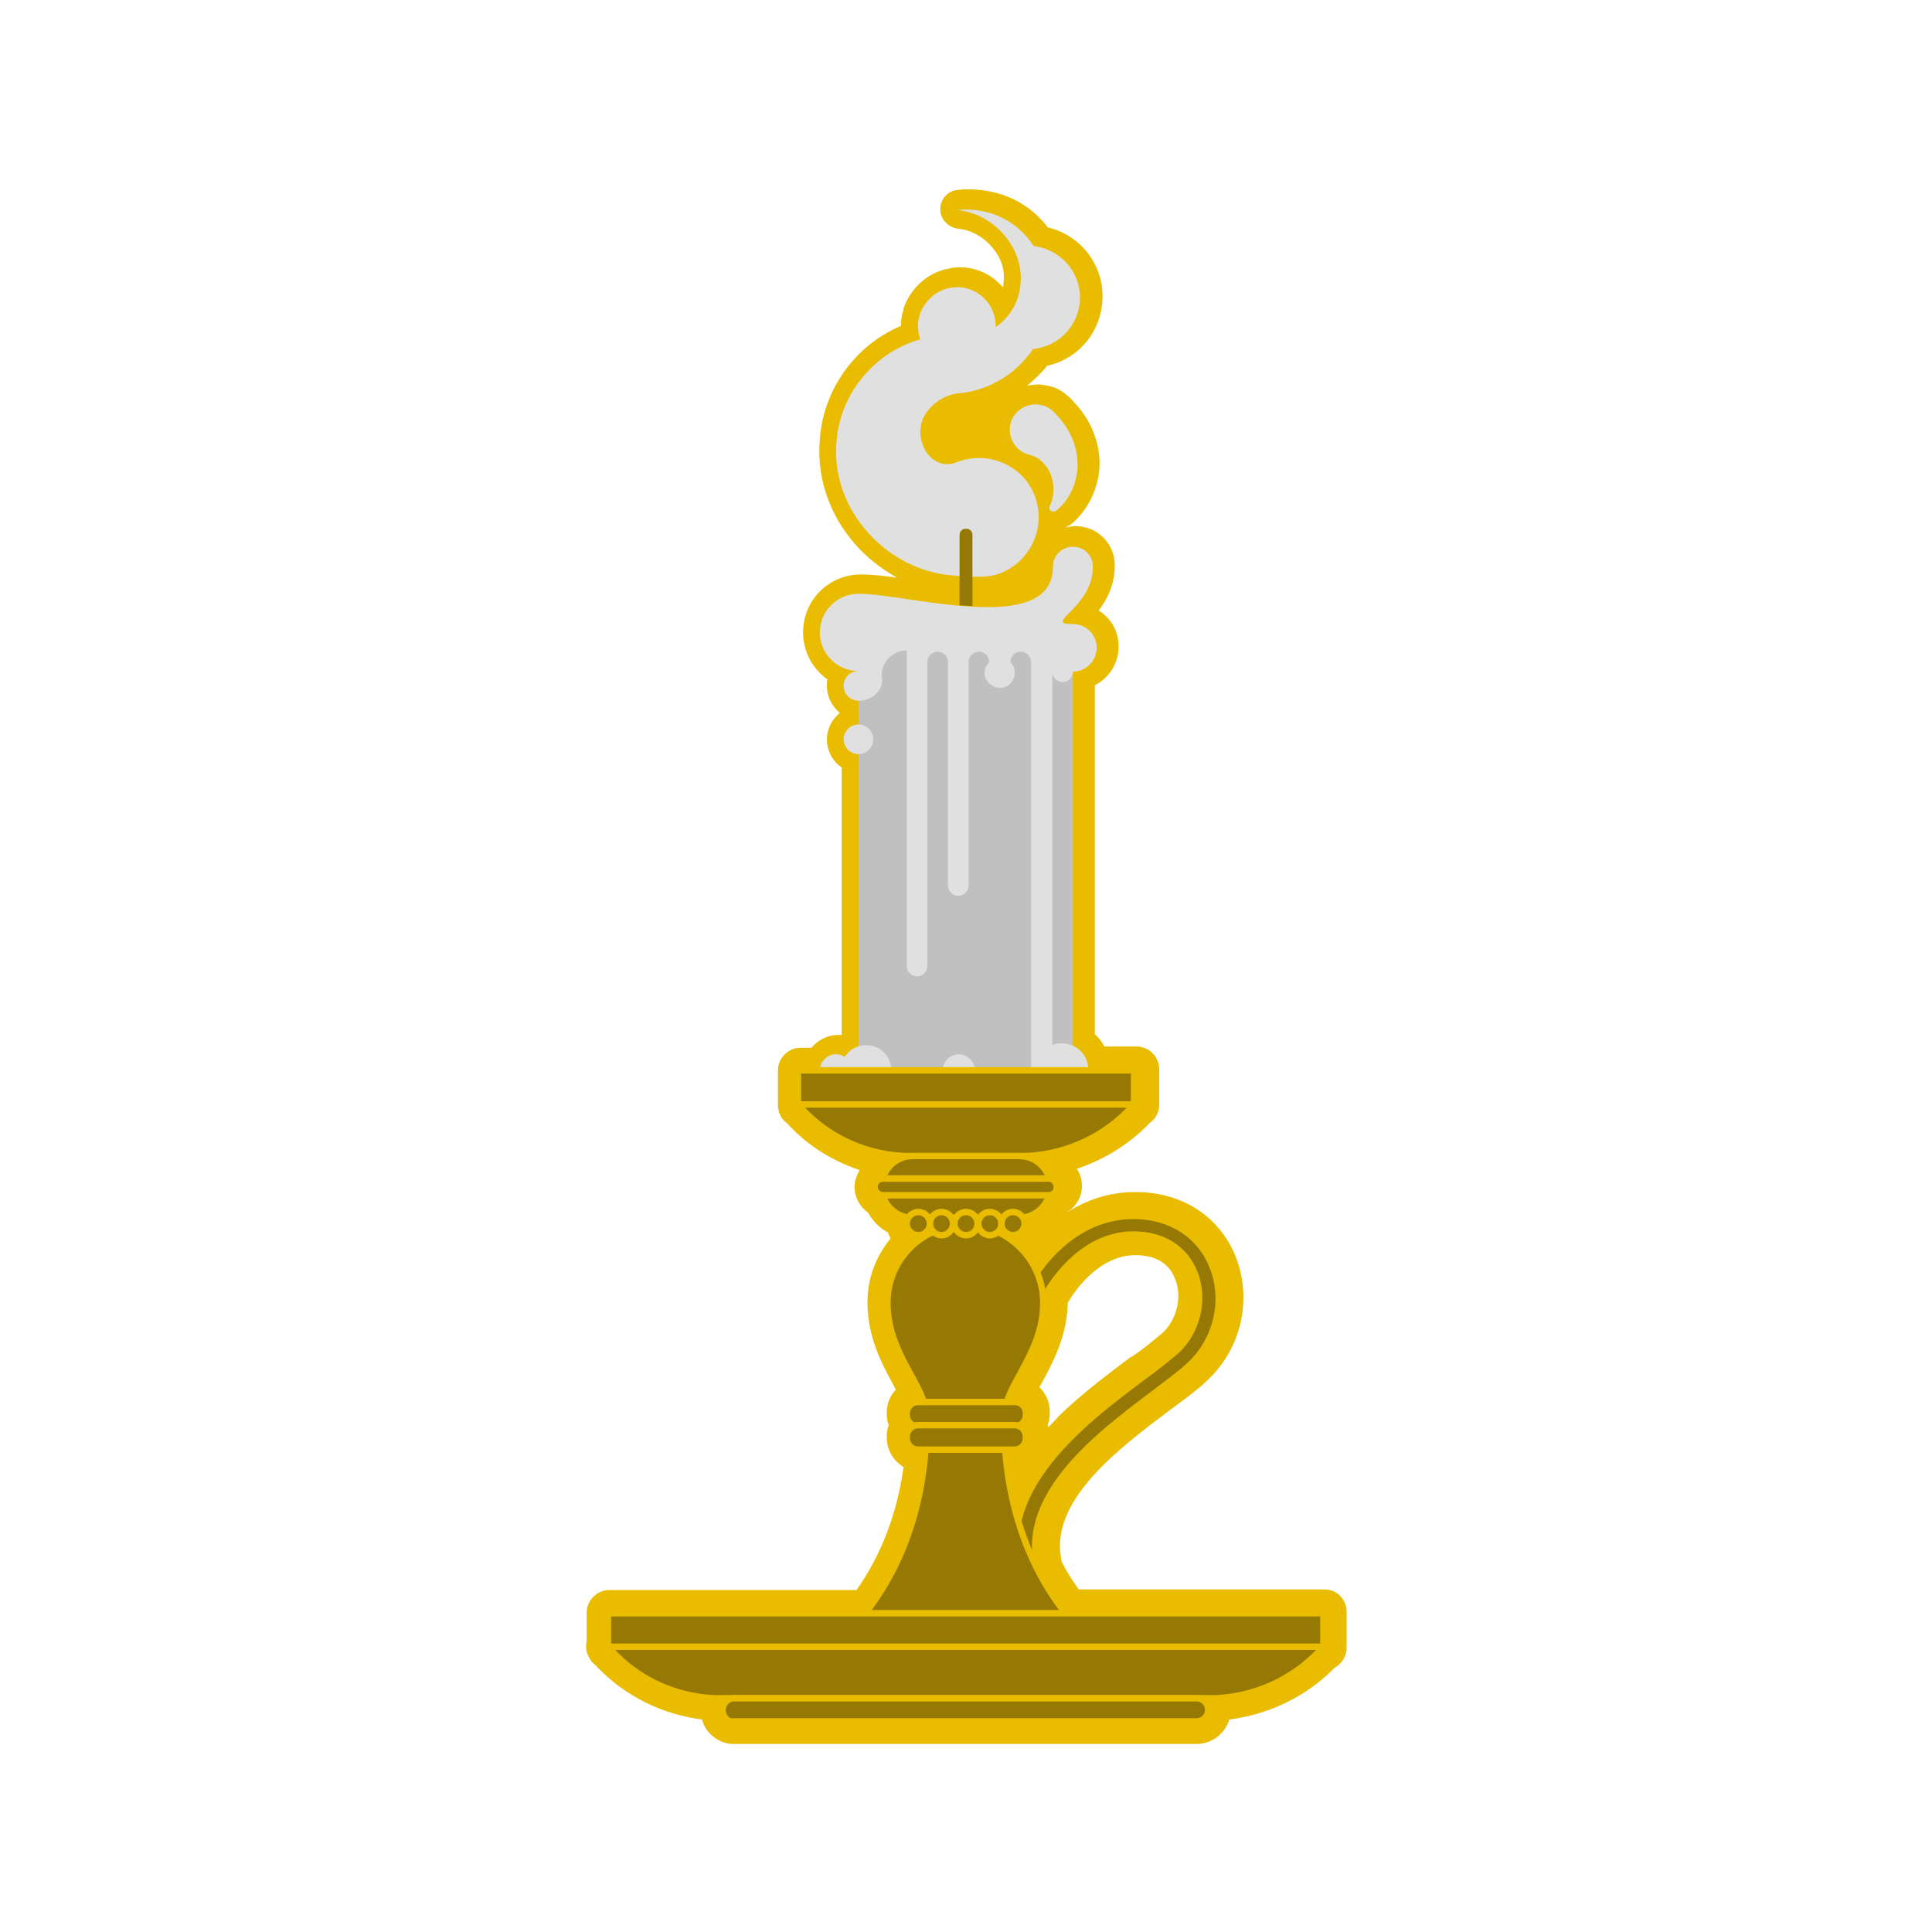
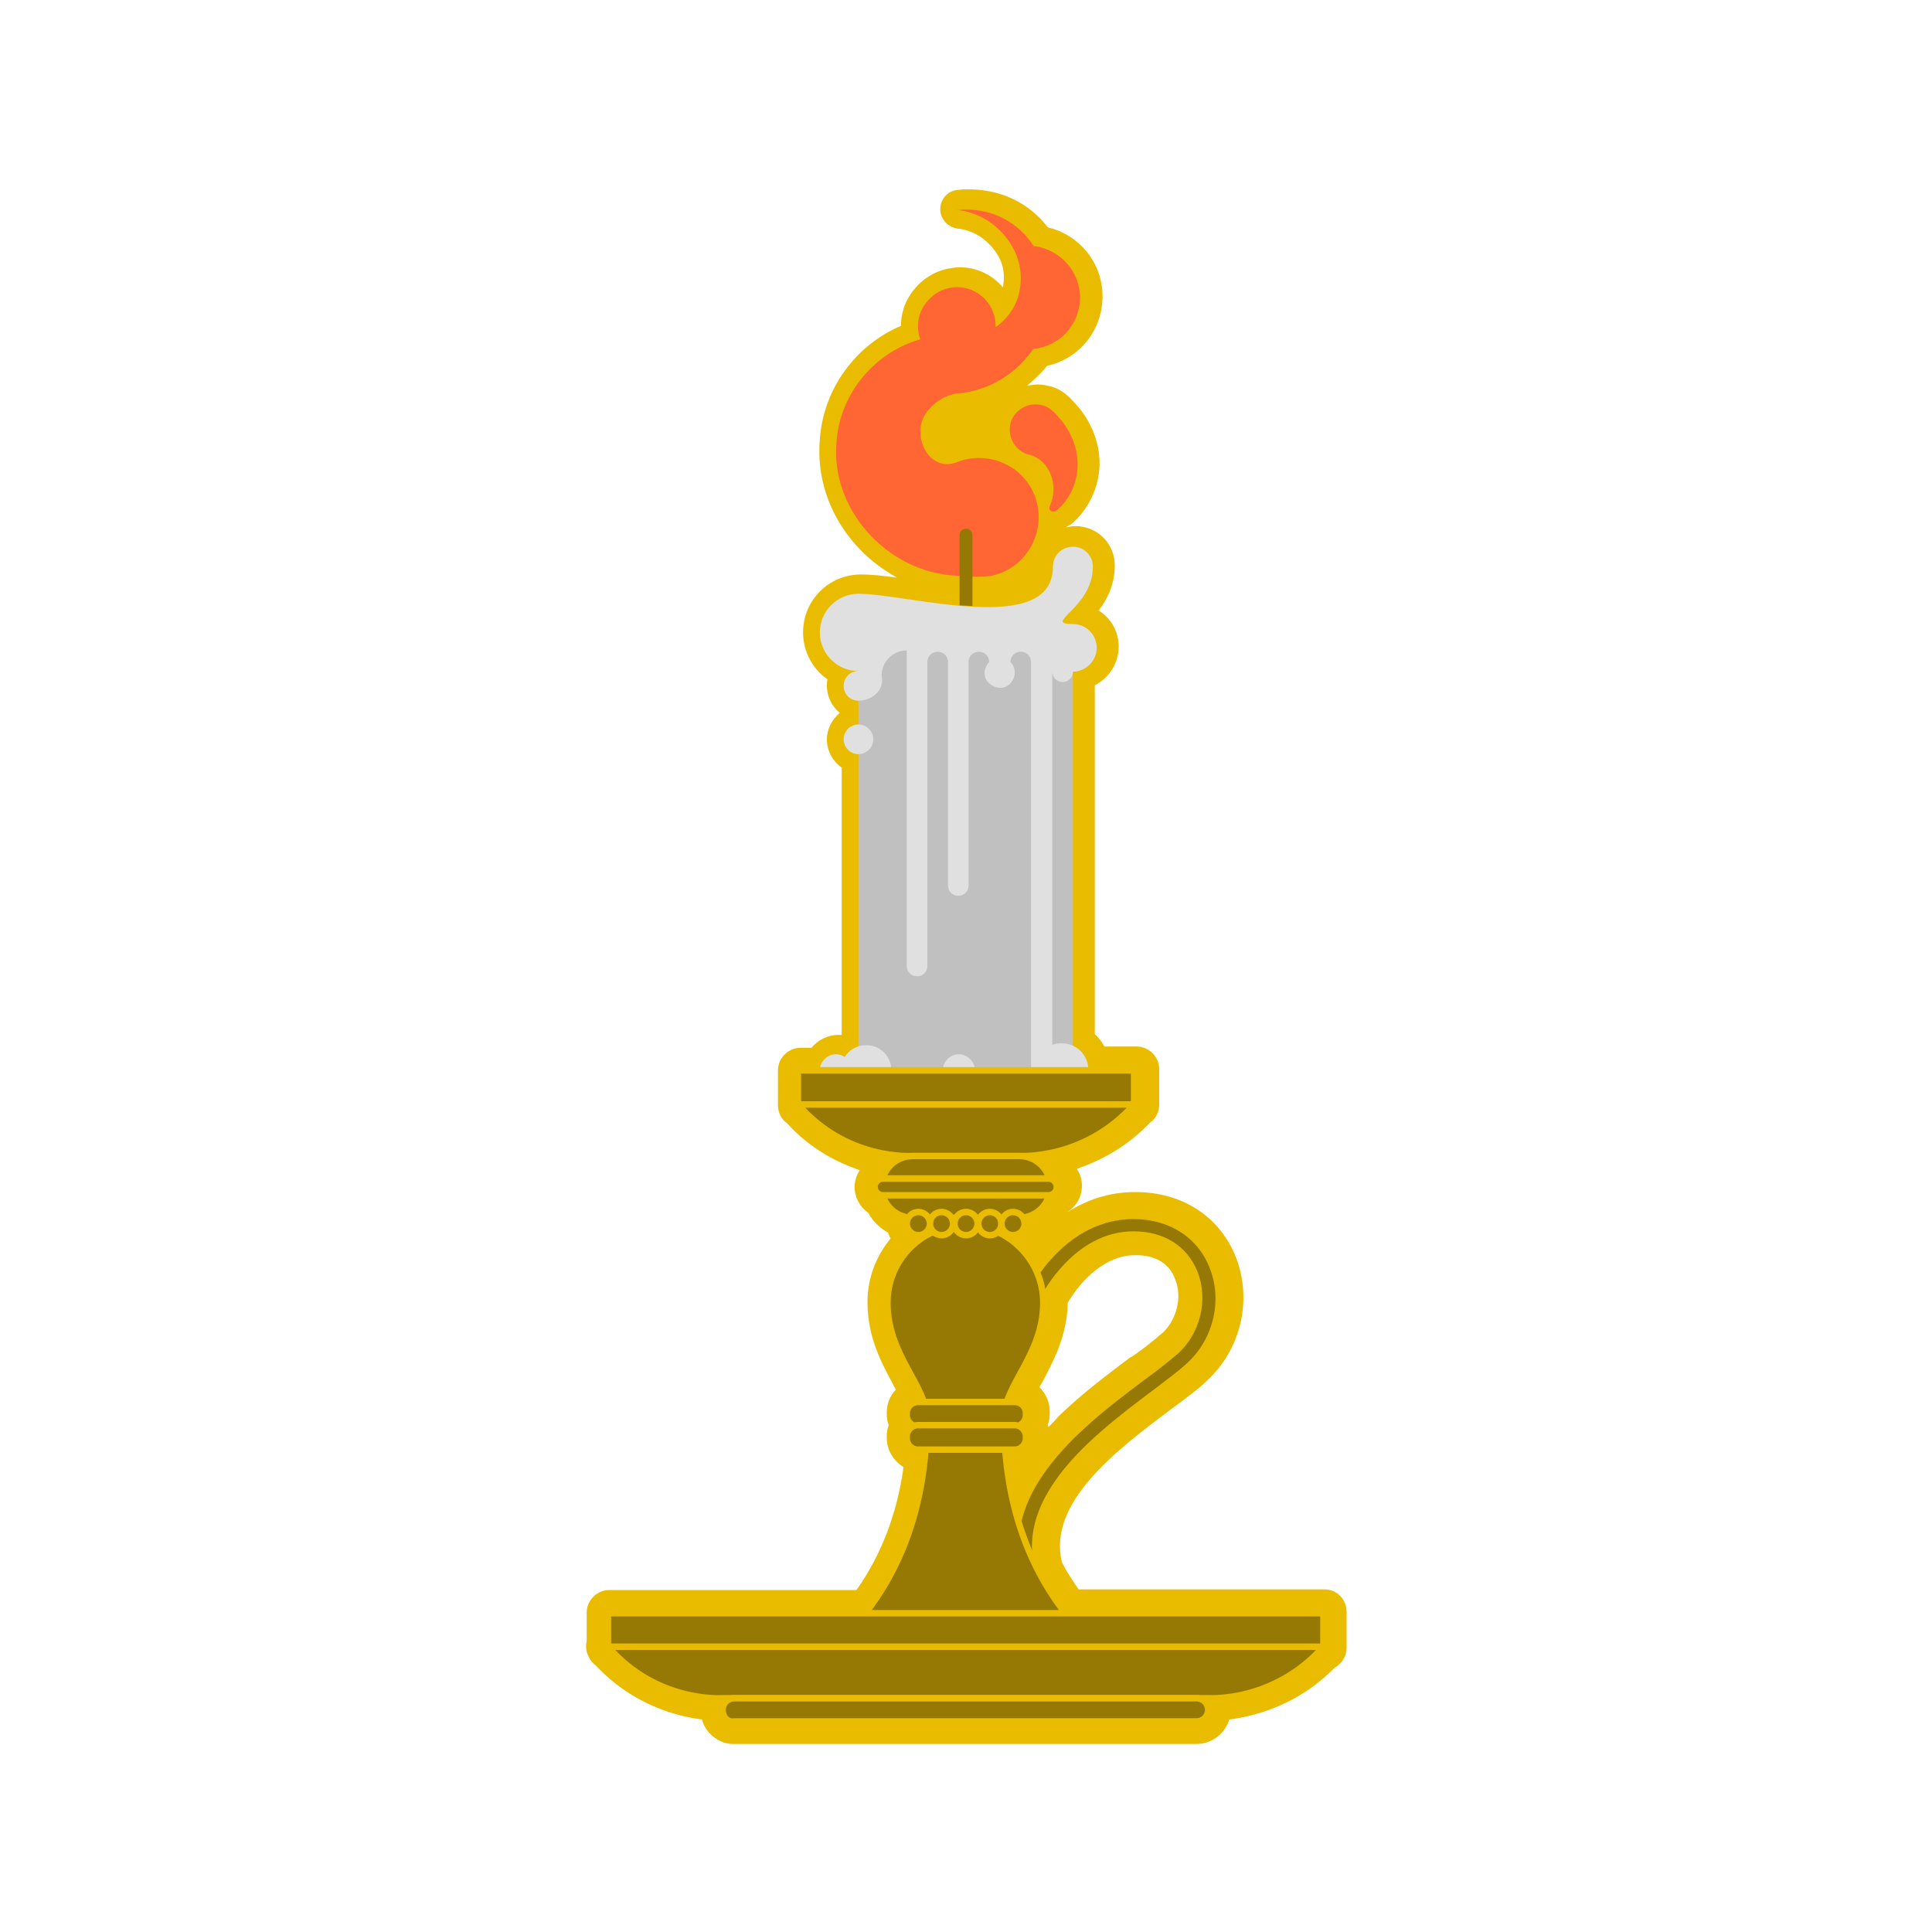
<svg xmlns="http://www.w3.org/2000/svg" version="1.1" id="레이어_1" x="0px" y="0px" viewBox="0 0 300 300" style="enable-background:new 0 0 300 300;" xml:space="preserve">
  <style type="text/css">
	.st0{fill:#E9BC00;}
	.st1{fill:#967905;stroke:#E9BC00;stroke-linecap:round;stroke-linejoin:round;stroke-miterlimit:10;}
	.st2{fill:#C0C0C0;}
	.st3{fill:#E0E0E0;}
- 	.st4{fill:#967905;}
+ 	.st4{fill:#FF6633;}
+ 	.st5{fill:#967905;}
</style>
-   <path class="st0" d="M205.7,246.8h-38.2c-1-1.4-1.9-2.8-2.6-4.2c-2.3-9.3,8.6-17.5,16.7-23.6l1.1-0.8c1.8-1.4,3.4-2.5,4.6-3.7  c5.4-4.9,7.2-12.6,4.6-19.3c-2.5-6.3-8.3-10.1-15.6-10.1c-4.2,0-7.7,1.3-10.5,3.1c0,0,0-0.1,0.1-0.1c1.3-0.9,2.1-2.3,2.1-4  c0-1-0.3-1.9-0.8-2.6c3.5-1.2,7.7-3.3,11.4-7.2c0.9-0.6,1.4-1.7,1.4-2.8V166c0-1.9-1.6-3.5-3.5-3.5h-5c-0.4-0.7-0.9-1.4-1.5-1.9  v-54.2c2.2-1.1,3.7-3.4,3.7-6c0-2.4-1.2-4.4-3.1-5.6c1.3-1.7,2.5-4,2.5-7c0-3.4-2.7-6.1-6.1-6.1c-0.5,0-1,0.1-1.5,0.2  c0.1-0.1,0.2-0.1,0.3-0.2c0.1-0.1,0.2-0.1,0.4-0.2c2.5-2,4.2-5.2,4.5-8.6c0.3-3.6-1.1-7.4-3.7-10.2c-0.8-0.9-2.1-2.4-4.3-2.8  c-0.5-0.1-1-0.2-1.5-0.2c-0.6,0-1.2,0.1-1.7,0.2c0.9-0.8,1.8-1.6,2.6-2.5c0.2-0.2,0.3-0.4,0.5-0.6c5-1.1,8.6-5.5,8.6-10.8  c0-5.1-3.5-9.5-8.5-10.7c-2.9-3.8-7.3-5.9-12.3-5.9h0c-0.5,0-1.1,0-1.7,0.1c-1.5,0.1-2.7,1.4-2.7,3c0,1.5,1.2,2.8,2.7,3  c2.2,0.2,4.2,1.4,5.6,3.2c1.3,1.6,1.8,3.5,1.5,5.4c0,0,0,0.1,0,0.1c0,0.1,0,0.3-0.1,0.4c-1.6-1.9-4-3.1-6.7-3.1  c-0.6,0-1.1,0.1-1.7,0.2c-3.2,0.6-5.9,3-7,6.2c0,0,0,0.1,0,0.1c-0.3,0.9-0.4,1.8-0.4,2.6c-7.1,3-12.1,9.9-12.6,17.7  c-0.5,5.7,1.4,11.5,5.4,16.1c1.9,2.2,4.1,3.9,6.6,5.3c-2.2-0.3-4-0.5-5.6-0.5c-5,0-9,4-9,9c0,3,1.5,5.7,3.8,7.3  c-0.1,0.3-0.1,0.6-0.1,1c0,1.7,0.8,3.2,2,4.2c-1.2,1-2,2.5-2,4.1c0,1.8,0.9,3.4,2.3,4.4v41.5c0,0,0,0,0,0c-0.2,0-0.3,0-0.5,0  c-1.7,0-3.2,0.8-4.2,2h-1.7c-1.9,0-3.5,1.6-3.5,3.5v5.4c0,1.1,0.5,2.2,1.4,2.8c3.6,4,7.8,6.1,11.3,7.3c-0.5,0.8-0.8,1.7-0.8,2.6  c0,1.6,0.8,3.1,2.1,4c0.7,1.3,1.8,2.4,3.1,3.1c0.1,0.3,0.2,0.6,0.4,0.9c-2.3,2.8-3.6,6.2-3.6,9.9c0,5.4,2.2,9.5,4,12.8  c0.1,0.3,0.3,0.5,0.4,0.8c-0.9,0.9-1.4,2.2-1.4,3.5v0.4c0,0.5,0.1,1.1,0.3,1.6c-0.2,0.5-0.3,1.1-0.3,1.6v0.4c0,1.9,1.1,3.6,2.6,4.5  c-1,7.3-3.5,13.7-7.3,19.1H94.6c-1.9,0-3.5,1.6-3.5,3.5v4.4c-0.2,0.9-0.1,1.8,0.4,2.6c0.2,0.5,0.6,0.9,1,1.2  c5.7,6.1,12.5,7.9,16.5,8.4c0.3,1.1,0.9,2,1.8,2.7c0.9,0.7,1.9,1.1,3,1.1c0.2,0,0.3,0,0.5,0h71.5c2.4,0,4.4-1.6,5.1-3.8  c3.9-0.5,10.6-2.2,16.3-8c1.1-0.6,1.9-1.8,1.9-3.1v-5.4C209.2,248.4,207.6,246.8,205.7,246.8z M162.8,221.6c0-0.1-0.1-0.3-0.1-0.4  c0.2-0.5,0.3-1.1,0.3-1.6v-0.4c0-1.5-0.6-2.8-1.6-3.8c0.1-0.2,0.2-0.4,0.4-0.7c1.7-3.2,3.9-7.2,4-12.4c1.2-2.1,5-7.4,10.5-7.4  c3.2,0,5.3,1.3,6.2,3.8c1.1,2.7,0.2,6.2-1.9,8.2c-1.2,1-2.8,2.4-4.9,3.8c0,0,0,0-0.1,0c-3.3,2.5-7.5,5.6-11.2,9.2  C163.8,220.6,163.3,221.1,162.8,221.6z" />
+   <path class="st0" d="M205.7,246.8h-38.2c-1-1.4-1.9-2.8-2.6-4.2c-2.3-9.3,8.6-17.5,16.7-23.6l1.1-0.8c1.8-1.4,3.4-2.5,4.6-3.7  c5.4-4.9,7.2-12.6,4.6-19.3c-2.5-6.3-8.3-10.1-15.6-10.1c-4.2,0-7.7,1.3-10.5,3.1c0,0,0-0.1,0.1-0.1c1.3-0.9,2.1-2.3,2.1-4  c0-1-0.3-1.9-0.8-2.6c3.5-1.2,7.7-3.3,11.4-7.2c0.9-0.6,1.4-1.7,1.4-2.8V166c0-1.9-1.6-3.5-3.5-3.5h-5c-0.4-0.7-0.9-1.4-1.5-1.9  v-54.2c2.2-1.1,3.7-3.4,3.7-6c0-2.4-1.2-4.4-3.1-5.6c1.3-1.7,2.5-4,2.5-7c0-3.4-2.7-6.1-6.1-6.1c-0.5,0-1,0.1-1.5,0.2  c0.1-0.1,0.2-0.1,0.3-0.2s0.2-0.1,0.4-0.2c2.5-2,4.2-5.2,4.5-8.6c0.3-3.6-1.1-7.4-3.7-10.2c-0.8-0.9-2.1-2.4-4.3-2.8  c-0.5-0.1-1-0.2-1.5-0.2c-0.6,0-1.2,0.1-1.7,0.2c0.9-0.8,1.8-1.6,2.6-2.5c0.2-0.2,0.3-0.4,0.5-0.6c5-1.1,8.6-5.5,8.6-10.8  c0-5.1-3.5-9.5-8.5-10.7c-2.9-3.8-7.3-5.9-12.3-5.9l0,0c-0.5,0-1.1,0-1.7,0.1c-1.5,0.1-2.7,1.4-2.7,3c0,1.5,1.2,2.8,2.7,3  c2.2,0.2,4.2,1.4,5.6,3.2c1.3,1.6,1.8,3.5,1.5,5.4v0.1c0,0.1,0,0.3-0.1,0.4c-1.6-1.9-4-3.1-6.7-3.1c-0.6,0-1.1,0.1-1.7,0.2  c-3.2,0.6-5.9,3-7,6.2V48c-0.3,0.9-0.4,1.8-0.4,2.6c-7.1,3-12.1,9.9-12.6,17.7c-0.5,5.7,1.4,11.5,5.4,16.1c1.9,2.2,4.1,3.9,6.6,5.3  c-2.2-0.3-4-0.5-5.6-0.5c-5,0-9,4-9,9c0,3,1.5,5.7,3.8,7.3c-0.1,0.3-0.1,0.6-0.1,1c0,1.7,0.8,3.2,2,4.2c-1.2,1-2,2.5-2,4.1  c0,1.8,0.9,3.4,2.3,4.4v41.5l0,0c-0.2,0-0.3,0-0.5,0c-1.7,0-3.2,0.8-4.2,2h-1.7c-1.9,0-3.5,1.6-3.5,3.5v5.4c0,1.1,0.5,2.2,1.4,2.8  c3.6,4,7.8,6.1,11.3,7.3c-0.5,0.8-0.8,1.7-0.8,2.6c0,1.6,0.8,3.1,2.1,4c0.7,1.3,1.8,2.4,3.1,3.1c0.1,0.3,0.2,0.6,0.4,0.9  c-2.3,2.8-3.6,6.2-3.6,9.9c0,5.4,2.2,9.5,4,12.8c0.1,0.3,0.3,0.5,0.4,0.8c-0.9,0.9-1.4,2.2-1.4,3.5v0.4c0,0.5,0.1,1.1,0.3,1.6  c-0.2,0.5-0.3,1.1-0.3,1.6v0.4c0,1.9,1.1,3.6,2.6,4.5c-1,7.3-3.5,13.7-7.3,19.1H94.6c-1.9,0-3.5,1.6-3.5,3.5v4.4  c-0.2,0.9-0.1,1.8,0.4,2.6c0.2,0.5,0.6,0.9,1,1.2c5.7,6.1,12.5,7.9,16.5,8.4c0.3,1.1,0.9,2,1.8,2.7s1.9,1.1,3,1.1c0.2,0,0.3,0,0.5,0  h71.5c2.4,0,4.4-1.6,5.1-3.8c3.9-0.5,10.6-2.2,16.3-8c1.1-0.6,1.9-1.8,1.9-3.1v-5.4C209.2,248.4,207.6,246.8,205.7,246.8z   M162.8,221.6c0-0.1-0.1-0.3-0.1-0.4c0.2-0.5,0.3-1.1,0.3-1.6v-0.4c0-1.5-0.6-2.8-1.6-3.8c0.1-0.2,0.2-0.4,0.4-0.7  c1.7-3.2,3.9-7.2,4-12.4c1.2-2.1,5-7.4,10.5-7.4c3.2,0,5.3,1.3,6.2,3.8c1.1,2.7,0.2,6.2-1.9,8.2c-1.2,1-2.8,2.4-4.9,3.8  c0,0,0,0-0.1,0c-3.3,2.5-7.5,5.6-11.2,9.2C163.8,220.6,163.3,221.1,162.8,221.6z" />
  <g>
    <path class="st1" d="M163,252c-0.5,0-0.9-0.2-1.2-0.6c-12.1-16.8,5.3-29.8,15.7-37.6c2.1-1.5,3.8-2.9,5.1-4c3.3-3,4.5-8,2.9-12.1   c-1.5-3.8-4.9-6-9.5-6c-8.9,0-13.7,9.5-13.8,9.6c-0.4,0.7-1.3,1-2,0.7c-0.7-0.4-1-1.3-0.7-2c0.2-0.5,5.7-11.2,16.5-11.2   c5.8,0,10.4,3,12.3,7.9c2.1,5.3,0.6,11.5-3.7,15.4c-1.3,1.2-3.2,2.6-5.3,4.2c-10.1,7.6-25.5,19.1-15.1,33.5   c0.5,0.7,0.3,1.6-0.3,2.1C163.6,251.9,163.3,252,163,252z" />
  </g>
  <rect x="133.3" y="98.2" class="st2" width="33.3" height="68" />
  <g>
    <circle class="st3" cx="133.3" cy="114.8" r="2.3" />
    <path class="st3" d="M133.3,108.8c-1.3,0-2.3-1-2.3-2.3s1-2.3,2.3-2.3c-3.3,0-6-2.7-6-6s2.7-6,6-6c7.7,0,30.2,6.8,30.2-4.2   c0-1.8,1.4-3.1,3.1-3.1c1.8,0,3.1,1.4,3.1,3.1c0,6.5-8,8.9-3.1,8.9c2.1,0,3.7,1.7,3.7,3.7s-1.7,3.7-3.7,3.7l0,0   c0,0.9-0.7,1.6-1.6,1.6c-0.9,0-1.6-0.7-1.6-1.6v62.1h-3.3v-63.6c0-0.9-0.7-1.6-1.6-1.6s-1.6,0.7-1.6,1.6c0.9,0.9,0.9,2.3,0,3.3   s-2.3,0.9-3.3,0s-0.9-2.3,0-3.3c0-0.9-0.7-1.6-1.6-1.6s-1.6,0.7-1.6,1.6l0,0v34.7c0,0.9-0.7,1.6-1.6,1.6s-1.6-0.7-1.6-1.6v-34.7   l0,0c0-0.9-0.7-1.6-1.6-1.6s-1.6,0.7-1.6,1.6v-0.4V150c0,0.9-0.7,1.6-1.6,1.6s-1.6-0.7-1.6-1.6v-49c-2.1,0-3.9,1.7-3.9,3.9   C137.4,107.1,135.5,108.8,133.3,108.8z" />
    <path class="st3" d="M160.6,166.2c0-2.2,1.8-4.2,4.2-4.2s4.2,1.8,4.2,4.2H160.6z" />
    <path class="st3" d="M127.3,166.2c0-1.4,1.2-2.5,2.5-2.5c1.4,0,2.5,1.2,2.5,2.5H127.3z" />
    <path class="st3" d="M146.4,166.2c0-1.4,1.2-2.5,2.5-2.5s2.5,1.2,2.5,2.5H146.4z" />
    <path class="st3" d="M130.6,166.2c0-2.2,1.7-3.9,3.9-3.9s3.9,1.7,3.9,3.9H130.6z" />
  </g>
  <g>
    <rect x="123.9" y="166.2" class="st1" width="52.2" height="5.4" />
    <path class="st1" d="M158.3,189.1h-16.6c-2.6,0-4.8-2.1-4.8-4.8l0,0c0-2.6,2.1-4.8,4.8-4.8h16.6c2.6,0,4.8,2.1,4.8,4.8l0,0   C163.1,186.9,160.9,189.1,158.3,189.1z" />
    <path class="st1" d="M162.8,185.6h-25.7c-0.8,0-1.3-0.7-1.3-1.3l0,0c0-0.8,0.7-1.3,1.3-1.3h25.7c0.8,0,1.3,0.7,1.3,1.3l0,0   C164.1,185,163.6,185.6,162.8,185.6z" />
    <path class="st1" d="M141.7,179.5c0,0-10.2,0.8-17.8-8h52.2c-7.7,8.7-17.8,8-17.8,8H141.7z" />
    <path class="st1" d="M112.3,264.7c4.4,0,31.6-9.7,31.6-44.5c0-5-6.1-9.8-6.1-17.9c0-6.8,5.5-12.1,12.1-12.1   c6.7,0,12.1,5.5,12.1,12.1c0,8-6.1,12.8-6.1,17.9c0,34.9,27.3,44.5,31.6,44.5H112.3z" />
    <circle class="st1" cx="150" cy="190" r="1.8" />
    <circle class="st1" cx="153.7" cy="190" r="1.8" />
    <circle class="st1" cx="157.3" cy="190" r="1.8" />
    <rect x="94.4" y="250.5" class="st1" width="111.1" height="5.4" />
    <path class="st1" d="M112.2,263.7c0,0-10.2,0.8-17.8-8h111.1c-7.7,8.7-17.8,8-17.8,8H112.2z" />
    <circle class="st1" cx="146.2" cy="190" r="1.8" />
    <circle class="st1" cx="142.6" cy="190" r="1.8" />
    <path class="st1" d="M159.3,219.4v0.4c0,0.9-0.8,1.7-1.7,1.7h-15.1c-0.9,0-1.7-0.8-1.7-1.7v-0.4c0-0.9,0.8-1.7,1.7-1.7h15.1   C158.5,217.7,159.3,218.4,159.3,219.4z" />
    <path class="st1" d="M159.3,223v0.4c0,0.9-0.8,1.7-1.7,1.7h-15.1c-0.9,0-1.7-0.8-1.7-1.7V223c0-0.9,0.8-1.7,1.7-1.7h15.1   C158.5,221.3,159.3,222.1,159.3,223z" />
    <path class="st1" d="M112.2,265.5L112.2,265.5c0-1,0.8-1.8,1.8-1.8h71.8c1,0,1.8,0.8,1.8,1.8l0,0c0,1-0.8,1.8-1.8,1.8H114   C113,267.5,112.2,266.6,112.2,265.5z" />
  </g>
  <g>
-     <path class="st3" d="M148.6,61.1c4.3-0.3,8.3-2.5,10.8-5.6c0.4-0.4,0.7-0.8,1-1.3c4.1-0.4,7.3-3.8,7.3-8c0-4.1-3.1-7.5-7.2-8   c-2.4-3.7-6.6-6.1-11.9-5.6c6,0.6,10.7,6.3,9.8,12c-0.3,2.6-1.8,4.8-3.8,6.2c0-0.1,0-0.2,0-0.2c0-3.7-3.3-6.6-7.1-5.9   c-2.2,0.4-4,2.1-4.7,4.2c-0.4,1.4-0.3,2.6,0.1,3.8c-6.9,1.9-12.5,8.3-13,15.9c-1,10.5,7.9,20.3,18.6,20.8c2.2,0.1,4.9,0.5,7.1-0.5   c4.7-2,6.9-7.4,5-12.1s-7.4-6.9-12.1-5c-4.3,1.6-7.2-4.3-4.6-7.8C144.9,62.6,146.6,61.4,148.6,61.1z" />
-     <path class="st3" d="M163,78.6c1.5-3.2,0-7.2-3.2-8c-2.1-0.5-3.4-2.7-2.9-4.8c0.5-2.1,2.7-3.4,4.8-2.9c1.2,0.2,2,1.1,2.7,1.9   c2.1,2.3,3.1,5.3,2.9,8c-0.2,2.7-1.5,5.1-3.3,6.5C163.4,79.7,162.7,79.2,163,78.6L163,78.6z" />
+     <path class="st4" d="M148.6,61.1c4.3-0.3,8.3-2.5,10.8-5.6c0.4-0.4,0.7-0.8,1-1.3c4.1-0.4,7.3-3.8,7.3-8c0-4.1-3.1-7.5-7.2-8   c-2.4-3.7-6.6-6.1-11.9-5.6c6,0.6,10.7,6.3,9.8,12c-0.3,2.6-1.8,4.8-3.8,6.2c0-0.1,0-0.2,0-0.2c0-3.7-3.3-6.6-7.1-5.9   c-2.2,0.4-4,2.1-4.7,4.2c-0.4,1.4-0.3,2.6,0.1,3.8c-6.9,1.9-12.5,8.3-13,15.9c-1,10.5,7.9,20.3,18.6,20.8c2.2,0.1,4.9,0.5,7.1-0.5   c4.7-2,6.9-7.4,5-12.1s-7.4-6.9-12.1-5c-4.3,1.6-7.2-4.3-4.6-7.8C144.9,62.6,146.6,61.4,148.6,61.1z" />
+     <path class="st4" d="M163,78.6c1.5-3.2,0-7.2-3.2-8c-2.1-0.5-3.4-2.7-2.9-4.8c0.5-2.1,2.7-3.4,4.8-2.9c1.2,0.2,2,1.1,2.7,1.9   c2.1,2.3,3.1,5.3,2.9,8c-0.2,2.7-1.5,5.1-3.3,6.5C163.4,79.7,162.7,79.2,163,78.6L163,78.6z" />
  </g>
-   <path class="st4" d="M149,94V83.1c0-0.6,0.4-1,1-1l0,0c0.6,0,1,0.4,1,1v11L149,94z" />
+   <path class="st5" d="M149,94V83.1c0-0.6,0.4-1,1-1l0,0c0.6,0,1,0.4,1,1v11L149,94z" />
</svg>
